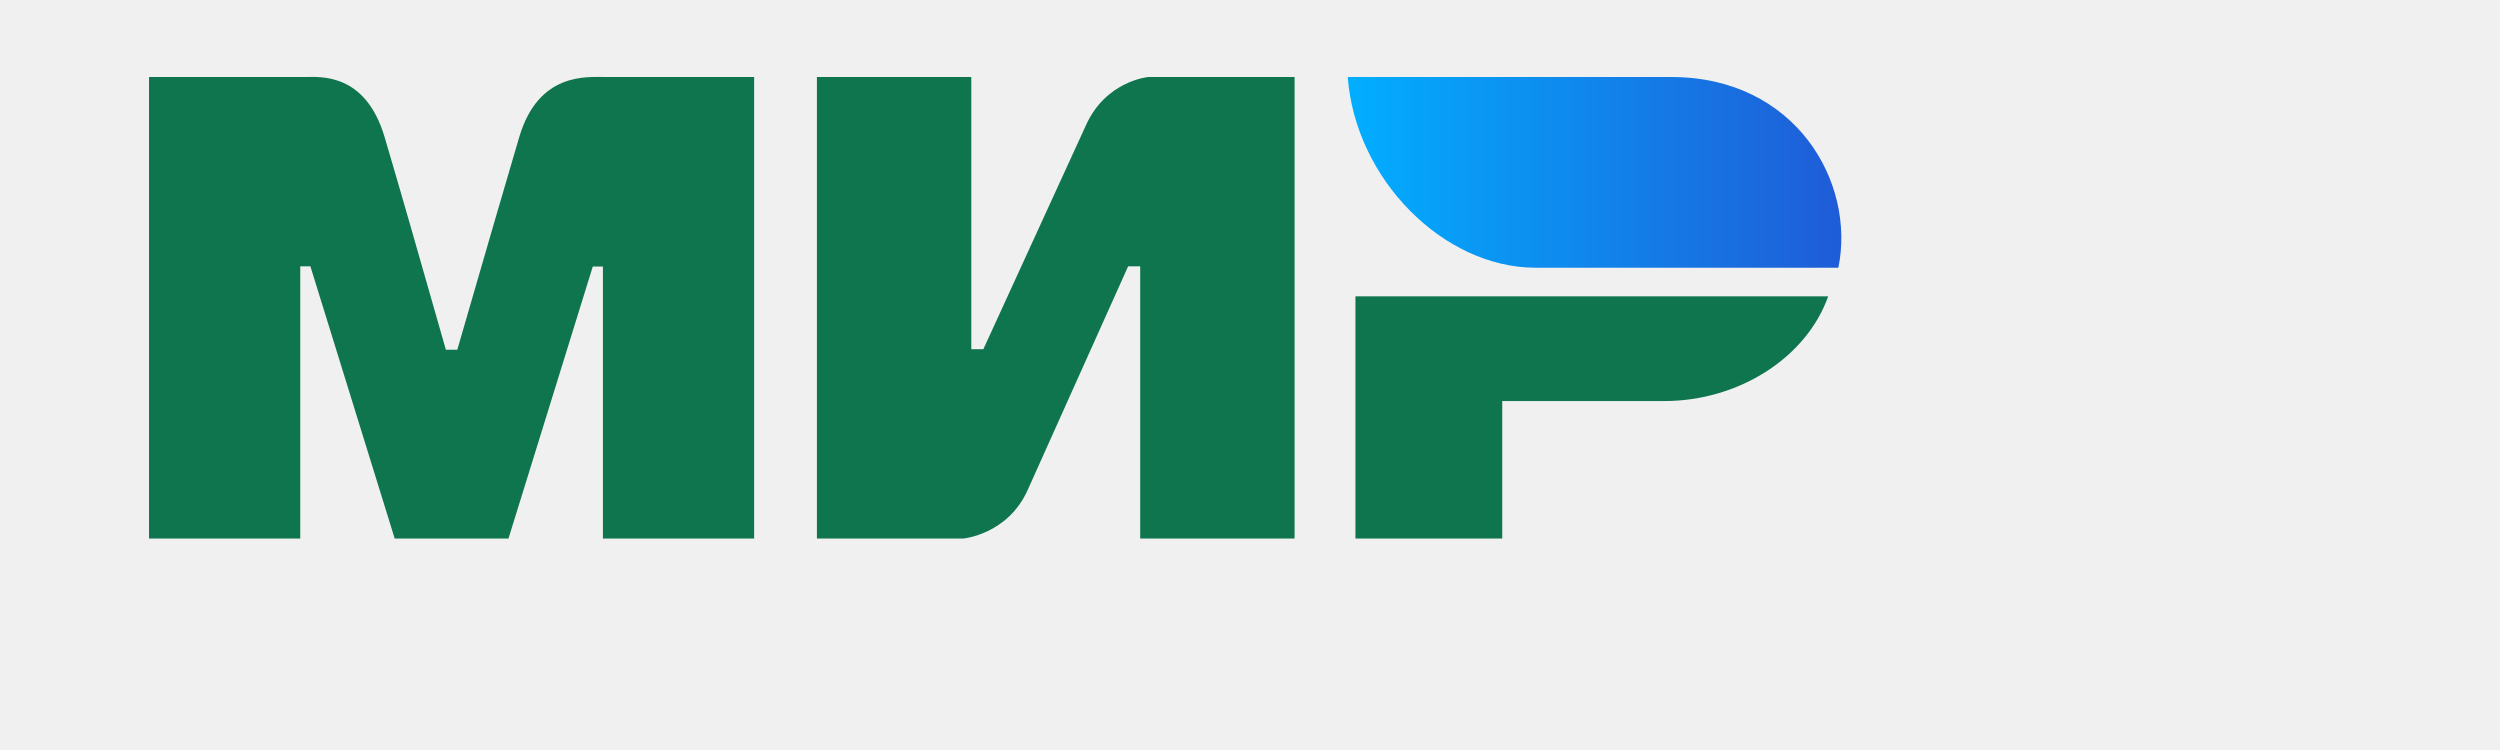
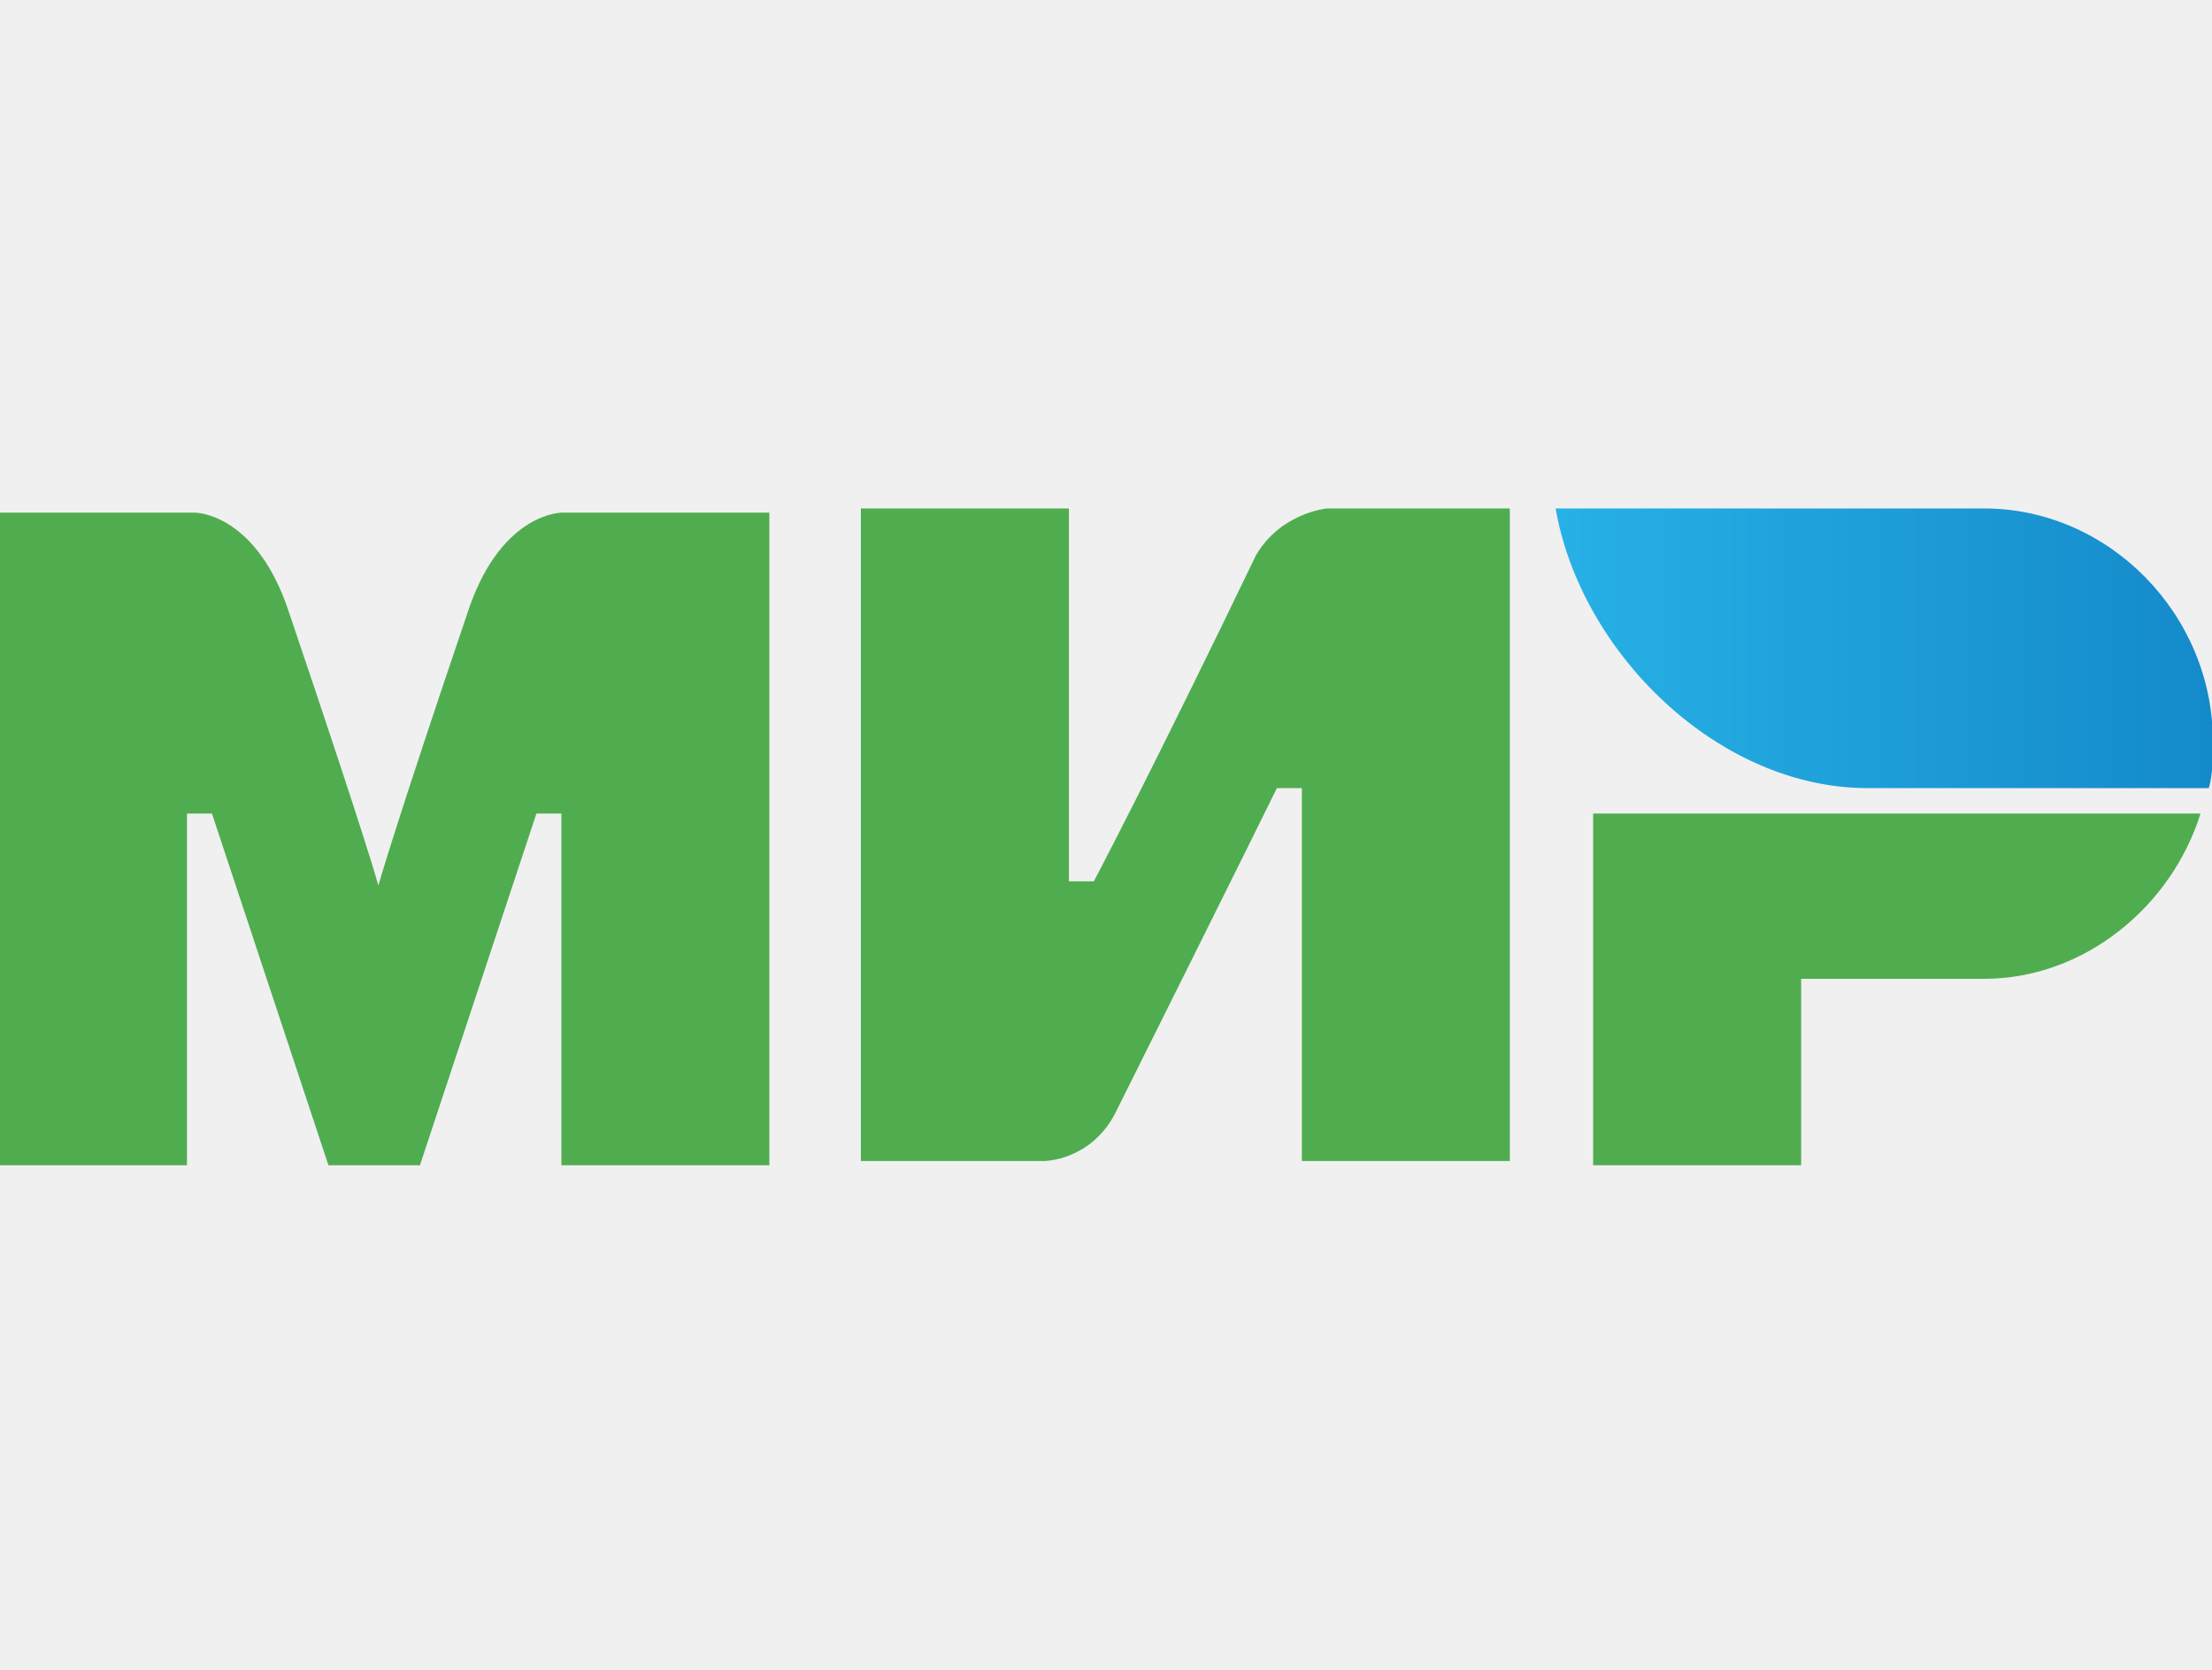
- <svg xmlns="http://www.w3.org/2000/svg" width="400px" height="120px" viewBox="0 0 520 150" version="1.1">
+ <svg xmlns="http://www.w3.org/2000/svg" width="53" height="40" viewBox="0 0 53 40" fill="none">
+   <g clip-path="url(#clip0_945_8694)">
+     <path d="M47.54 12.18H37.273C37.871 15.631 41.161 18.879 44.749 18.879H52.923C53.022 18.575 53.022 18.067 53.022 17.763C53.022 14.717 50.53 12.18 47.54 12.18Z" fill="url(#paint0_linear_945_8694)" />
+     <path d="M38.172 19.488V27.913H43.156V23.447H47.541C49.934 23.447 52.027 21.721 52.725 19.488H38.172Z" fill="#4FAD50" />
+     <path d="M20.627 12.18V27.812H25.013C25.013 27.812 26.109 27.812 26.707 26.695C29.698 20.706 30.595 18.879 30.595 18.879H31.193V27.812H36.176V12.18H31.791C31.791 12.18 30.694 12.281 30.096 13.296C27.604 18.473 26.209 21.112 26.209 21.112H25.611V12.18H20.627Z" fill="#4FAD50" />
+     <path d="M-0.305 27.913V12.281H4.679C4.679 12.281 6.075 12.281 6.872 14.514C8.866 20.402 9.065 21.214 9.065 21.214C9.065 21.214 9.464 19.793 11.258 14.514C12.055 12.281 13.451 12.281 13.451 12.281H18.434V27.913H13.451V19.488H12.853L10.062 27.913H7.869L5.078 19.488H4.48V27.913H-0.305Z" fill="#4FAD50" />
+   </g>
  <defs>
-     <linearGradient x1="100%" y1="62.904%" x2="0%" y2="62.904%" id="linearGradient-1">
-       <stop stop-color="#1F5CD7" offset="0%" />
-       <stop stop-color="#02AEFF" offset="100%" />
+     <linearGradient id="paint0_linear_945_8694" x1="37.256" y1="15.577" x2="52.987" y2="15.577" gradientUnits="userSpaceOnUse">
+       <stop stop-color="#27B1E6" />
+       <stop offset="1" stop-color="#148ACA" />
    </linearGradient>
+     <clipPath id="clip0_945_8694">
+       <rect width="53" height="40" fill="white" />
+     </clipPath>
  </defs>
-   <g id="sim" stroke="none" stroke-width="1" fill="none" fill-rule="evenodd">
-     <g id="mir-logo" transform="translate(31, 13)">
-       <g id="Group-5">
-         <path d="M32.551,0.016 C35.695,-0.002 45.041,-0.844 49,12.517 C51.667,21.517 55.915,36.259 61.744,56.744 L61.744,56.744 L64.117,56.744 C70.369,35.147 74.663,20.405 77,12.517 C81,-0.983 91,0.017 95,0.017 L125.861,0.017 L125.861,96.016 L94.407,96.016 L94.407,39.442 L92.297,39.442 L74.763,96.016 L51.098,96.016 L33.564,39.4 L31.454,39.4 L31.454,96.016 L0,96.016 L0,0.017 Z M171.029,0.017 L171.029,56.633 L173.538,56.633 L194.867,10.078 C199.007,0.813 207.831,0.017 207.831,0.017 L207.831,0.017 L238.27,0.017 L238.27,96.017 L206.159,96.017 L206.159,39.4 L203.649,39.4 L182.739,85.956 C178.598,95.178 169.356,96.017 169.356,96.017 L138.917,96.017 L138.917,0.017 L171.029,0.017 Z M349.261,45.637 C344.781,58.329 330.715,67.42 315.141,67.42 L315.141,67.42 L281.467,67.42 L281.467,96.017 L250.931,96.017 L250.931,45.637 Z" id="Combined-Shape" fill="#0F754E" />
-         <path d="M316.614,0.017 L249.329,0.017 C250.931,21.39 269.336,39.686 288.39,39.686 L351.382,39.686 C355.017,21.923 342.503,0.017 316.614,0.017 Z" id="path24" fill="url(#linearGradient-1)" />
-       </g>
-     </g>
-   </g>
</svg>
